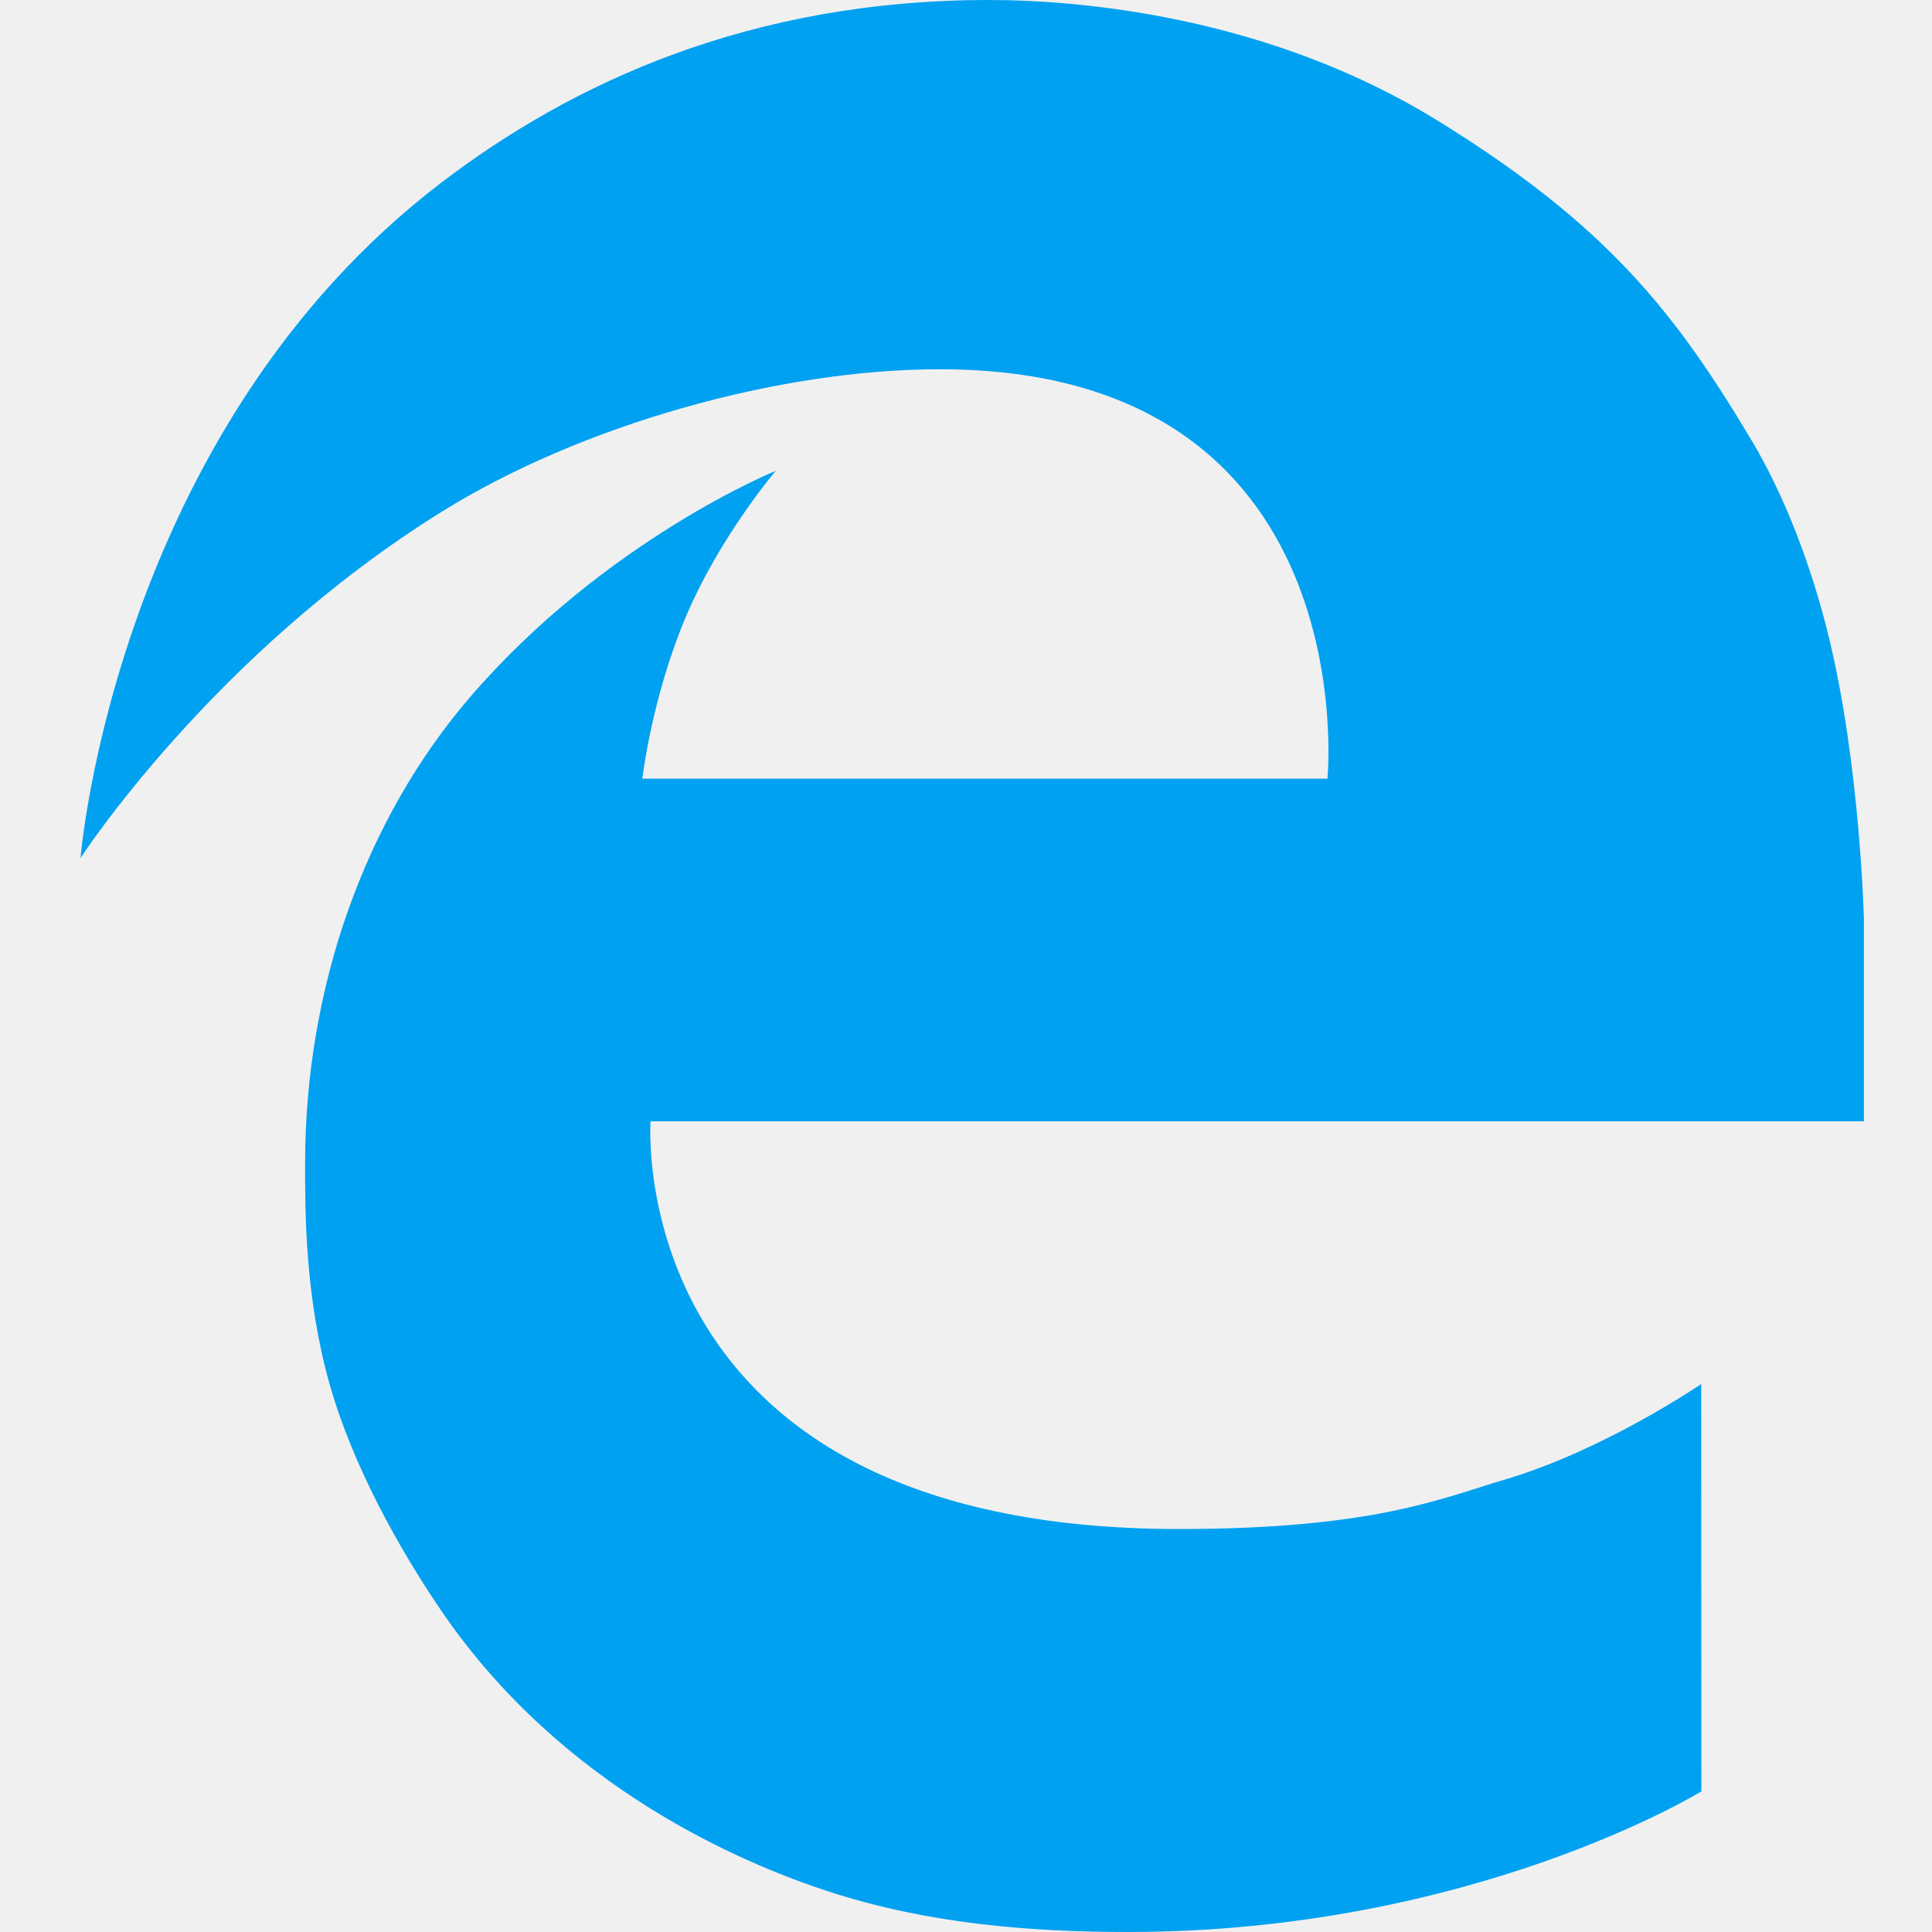
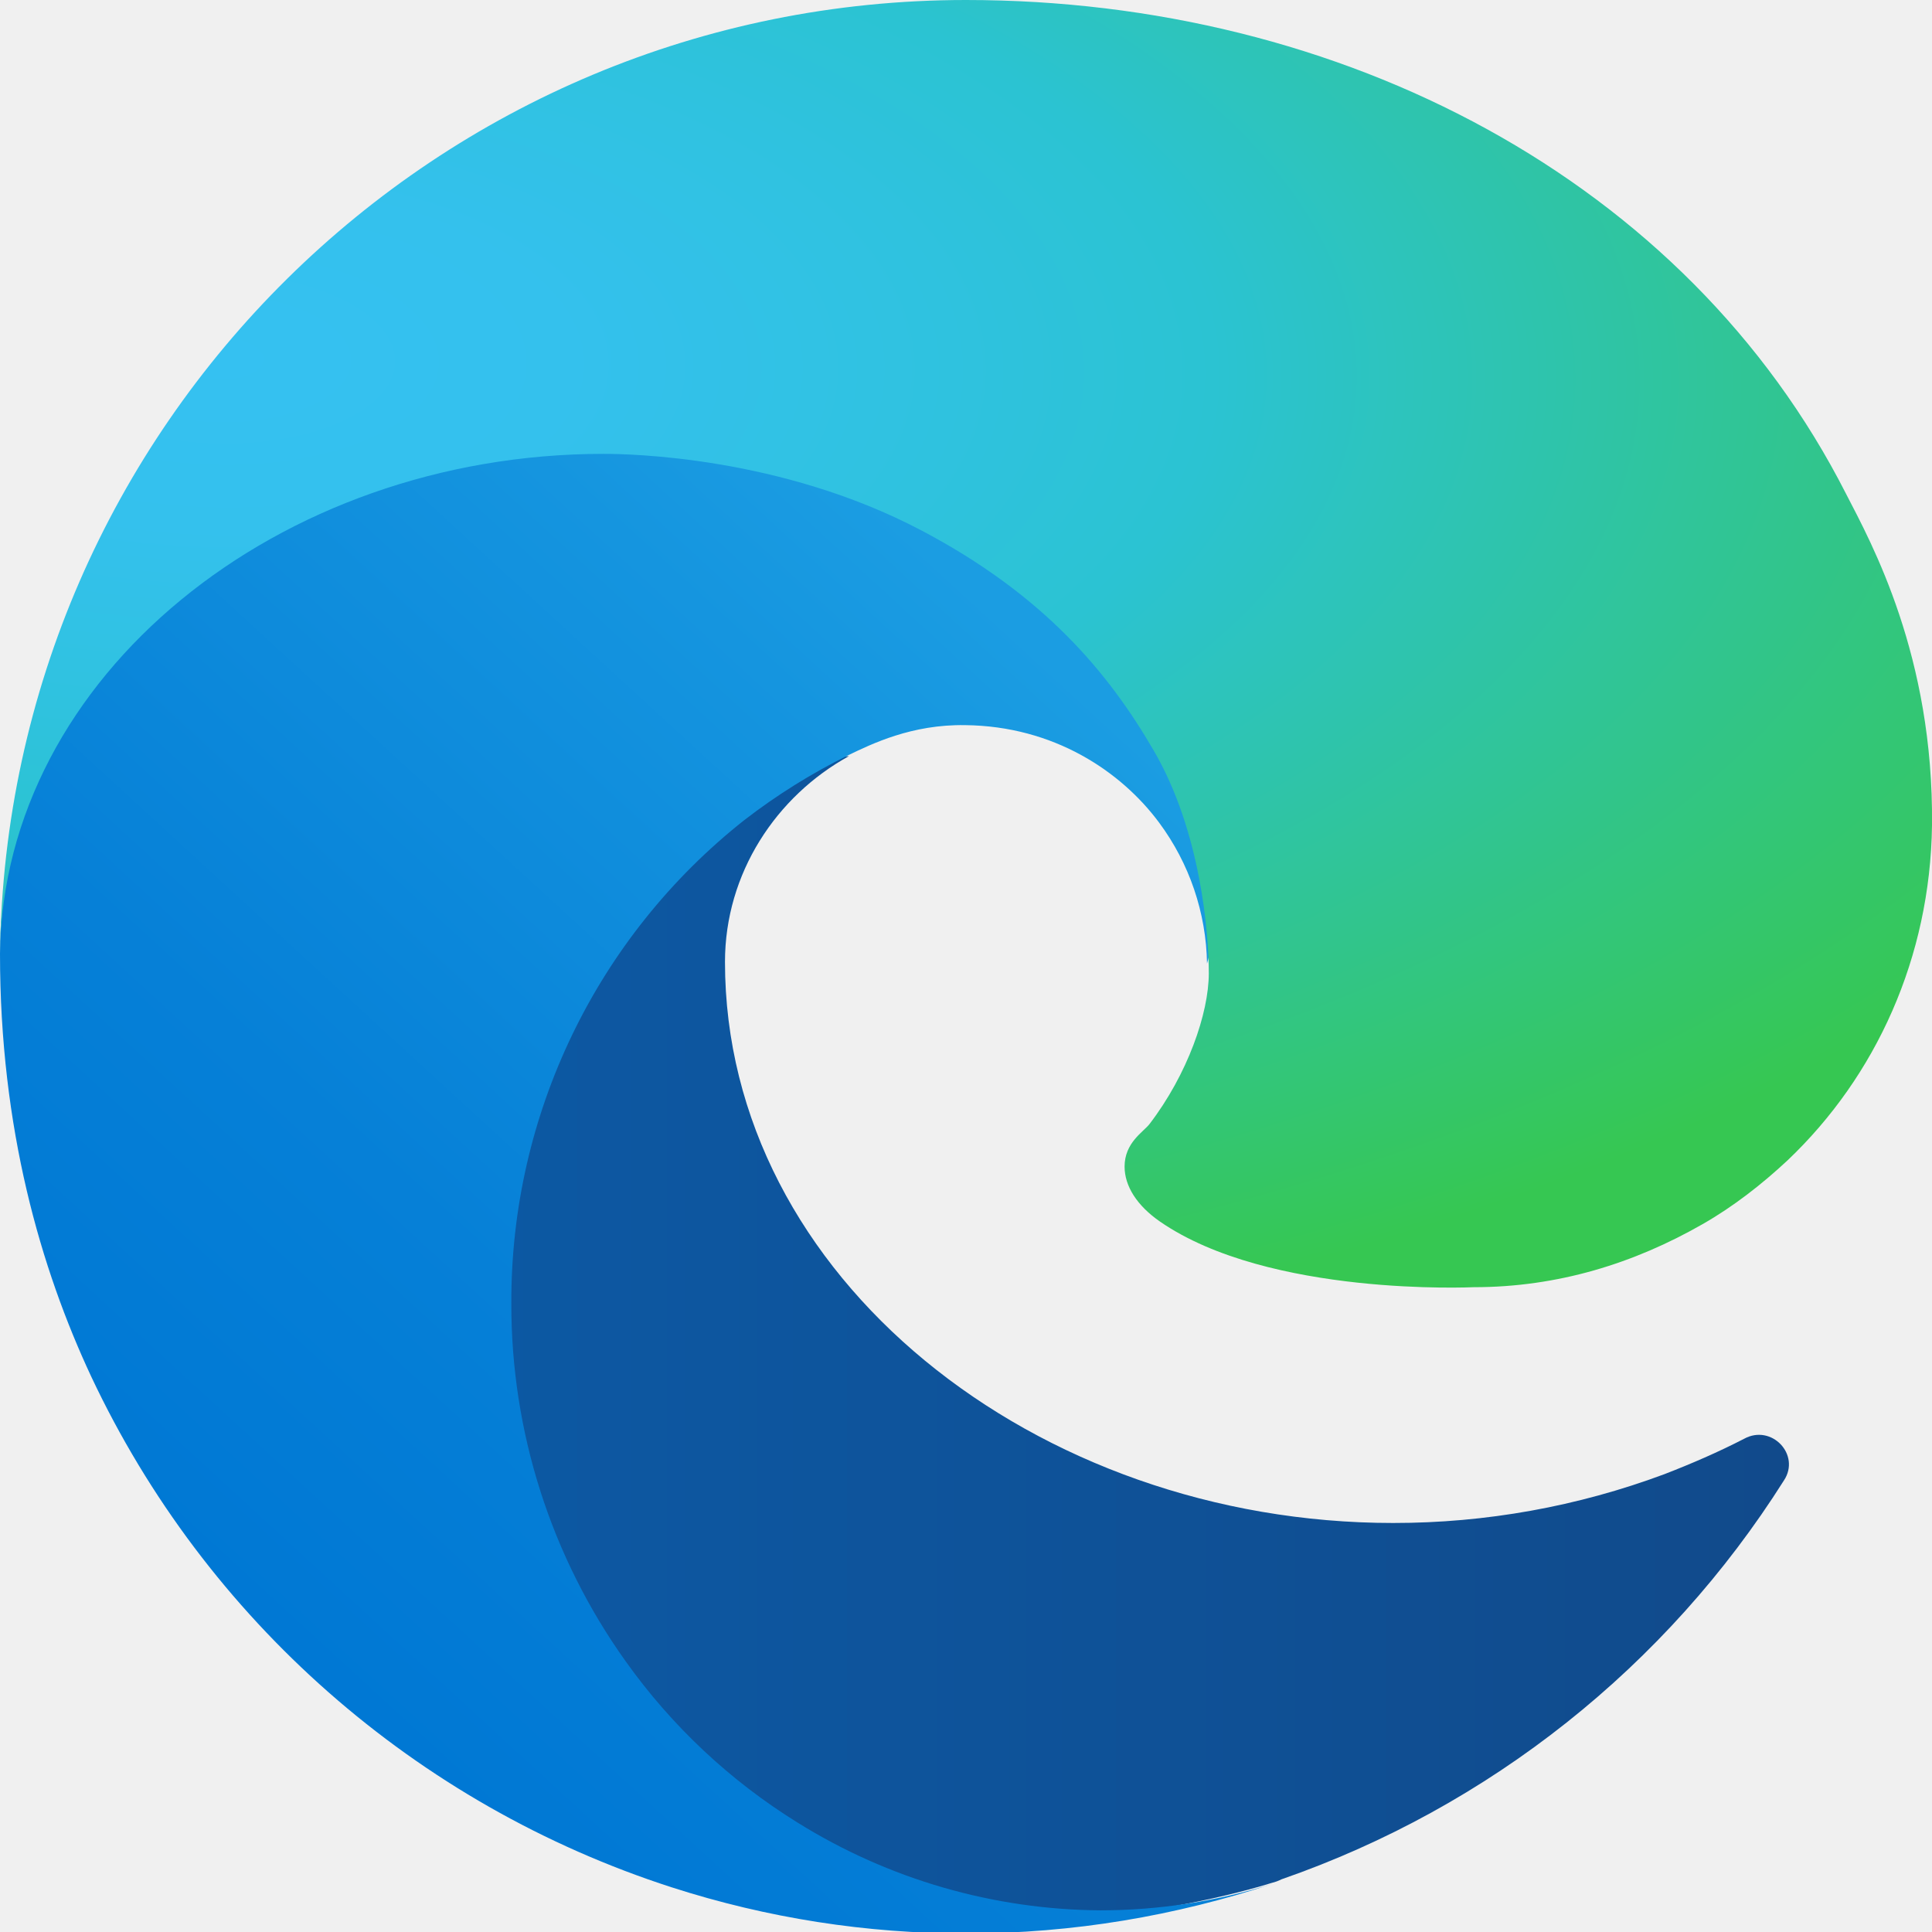
<svg xmlns="http://www.w3.org/2000/svg" width="24" height="24" viewBox="0 0 24 24">
-   <path fill="#00A1F1" fill-rule="evenodd" d="M5.487,6.357 C2.632,8.134 1,10.66 1,10.66 C1,10.66 1.423,5.364 5.487,2.265 C7.103,1.033 9.313,-0 12.285,-0 C13.402,-0 15.744,0.195 17.853,1.495 C19.962,2.795 20.814,3.885 21.764,5.479 C22.174,6.167 22.508,7.051 22.716,7.904 C23.107,9.502 23.154,11.412 23.154,11.412 L23.154,13.929 L8.081,13.929 C8.081,13.929 7.713,18.994 14.645,18.994 C17.056,18.994 17.9,18.615 18.693,18.38 C19.934,18.013 21.133,17.193 21.133,17.193 L21.135,22.253 C21.135,22.253 18.298,24 14.012,24 C12.805,24 11.533,23.899 10.306,23.501 C9.234,23.153 6.99,22.215 5.487,20.017 C4.956,19.239 4.38,18.204 4.094,17.193 C3.786,16.1 3.79,15.038 3.79,14.453 C3.79,12.265 4.537,10.176 5.834,8.666 C7.515,6.71 9.638,5.848 9.638,5.848 C9.638,5.848 8.947,6.655 8.521,7.659 C8.096,8.663 7.979,9.673 7.979,9.673 L16.49,9.673 C16.49,9.673 16.988,4.587 11.675,4.587 C9.672,4.587 7.213,5.282 5.487,6.357" />
+   <g clip-path="url(#a)">
+     <path fill="url(#b)" d="M21.666 17.873c-.32.165-.65.308-.991.44a9.628 9.628 0 0 1-3.369.606c-4.437 0-8.3-3.05-8.3-6.97 0-1.102.638-2.06 1.54-2.556-4.018.166-5.042 4.35-5.042 6.795 0 6.927 6.386 7.632 7.762 7.632.737 0 1.86-.22 2.532-.43a.539.539 0 0 0 .12-.044 12.066 12.066 0 0 0 6.243-4.956c.21-.319-.154-.704-.495-.517Z" />
+     <path fill="url(#c)" d="M9.908 22.641a7.411 7.411 0 0 1-2.136-2.004 7.623 7.623 0 0 1-1.42-4.449 7.616 7.616 0 0 1 2.896-6.002 7.658 7.658 0 0 1 1.288-.804c.297-.143.792-.385 1.453-.374 1.1.011 1.937.573 2.41 1.211a3.02 3.02 0 0 1 .595 1.751c0-.022 2.29-7.466-7.508-7.466C3.391 4.504 0 8.414 0 11.849c0 2.17.506 3.91 1.134 5.253a12.065 12.065 0 0 0 7.21 6.343 11.88 11.88 0 0 0 3.667.573c1.32 0 2.598-.22 3.798-.617a7.14 7.14 0 0 1-2.136.33 7.2 7.2 0 0 1-3.765-1.09Z" />
+     <path fill="url(#d)" d="M14.279 13.964c-.077.099-.309.23-.309.528 0 .242.154.485.44.683 1.355.936 3.887.815 3.898.815 1.046 0 1.992-.297 2.84-.782.386-.22.738-.496 1.057-.793 1.101-1.046 1.773-2.522 1.795-4.163.022-2.103-.75-3.502-1.068-4.118C20.95 2.235 16.668 0 12 0 5.427 0 .088 5.286 0 11.838c.044-3.425 3.446-6.2 7.497-6.2.33 0 2.202.033 3.941.947 1.53.804 2.334 1.773 2.896 2.742.583 1.002.682 2.269.682 2.764 0 .496-.264 1.256-.737 1.873Z" />
+   </g>
+   <defs>
+     <linearGradient id="b" x1="5.501" x2="22.225" y1="16.605" y2="16.605" gradientUnits="userSpaceOnUse">
+       <stop stop-color="#0C59A4" />
+       <stop offset="1" stop-color="#114A8B" />
+     </linearGradient>
+     <linearGradient id="c" x1="14.318" x2="3.868" y1="9.347" y2="20.726" gradientUnits="userSpaceOnUse">
+       <stop stop-color="#1B9DE2" />
+       <stop offset=".162" stop-color="#1595DF" />
+       <stop offset=".667" stop-color="#0680D7" />
+       <stop offset="1" stop-color="#0078D4" />
+     </linearGradient>
+     <radialGradient id="d" cx="0" cy="0" r="1" gradientTransform="rotate(92.128 -.93 3.333) scale(18.9898 40.4341)" gradientUnits="userSpaceOnUse">
+       <stop stop-color="#35C1F1" />
+       <stop offset=".111" stop-color="#34C1ED" />
+       <stop offset=".232" stop-color="#2FC2DF" />
+       <stop offset=".315" stop-color="#2BC3D2" />
+       <stop offset=".673" stop-color="#36C752" />
+       <stop offset="1" stop-color="#36C752" />
+     </radialGradient>
+     <clipPath id="a">
+       <path fill="#fff" d="M0 0h24v24H0z" />
+     </clipPath>
+   </defs>
</svg>
